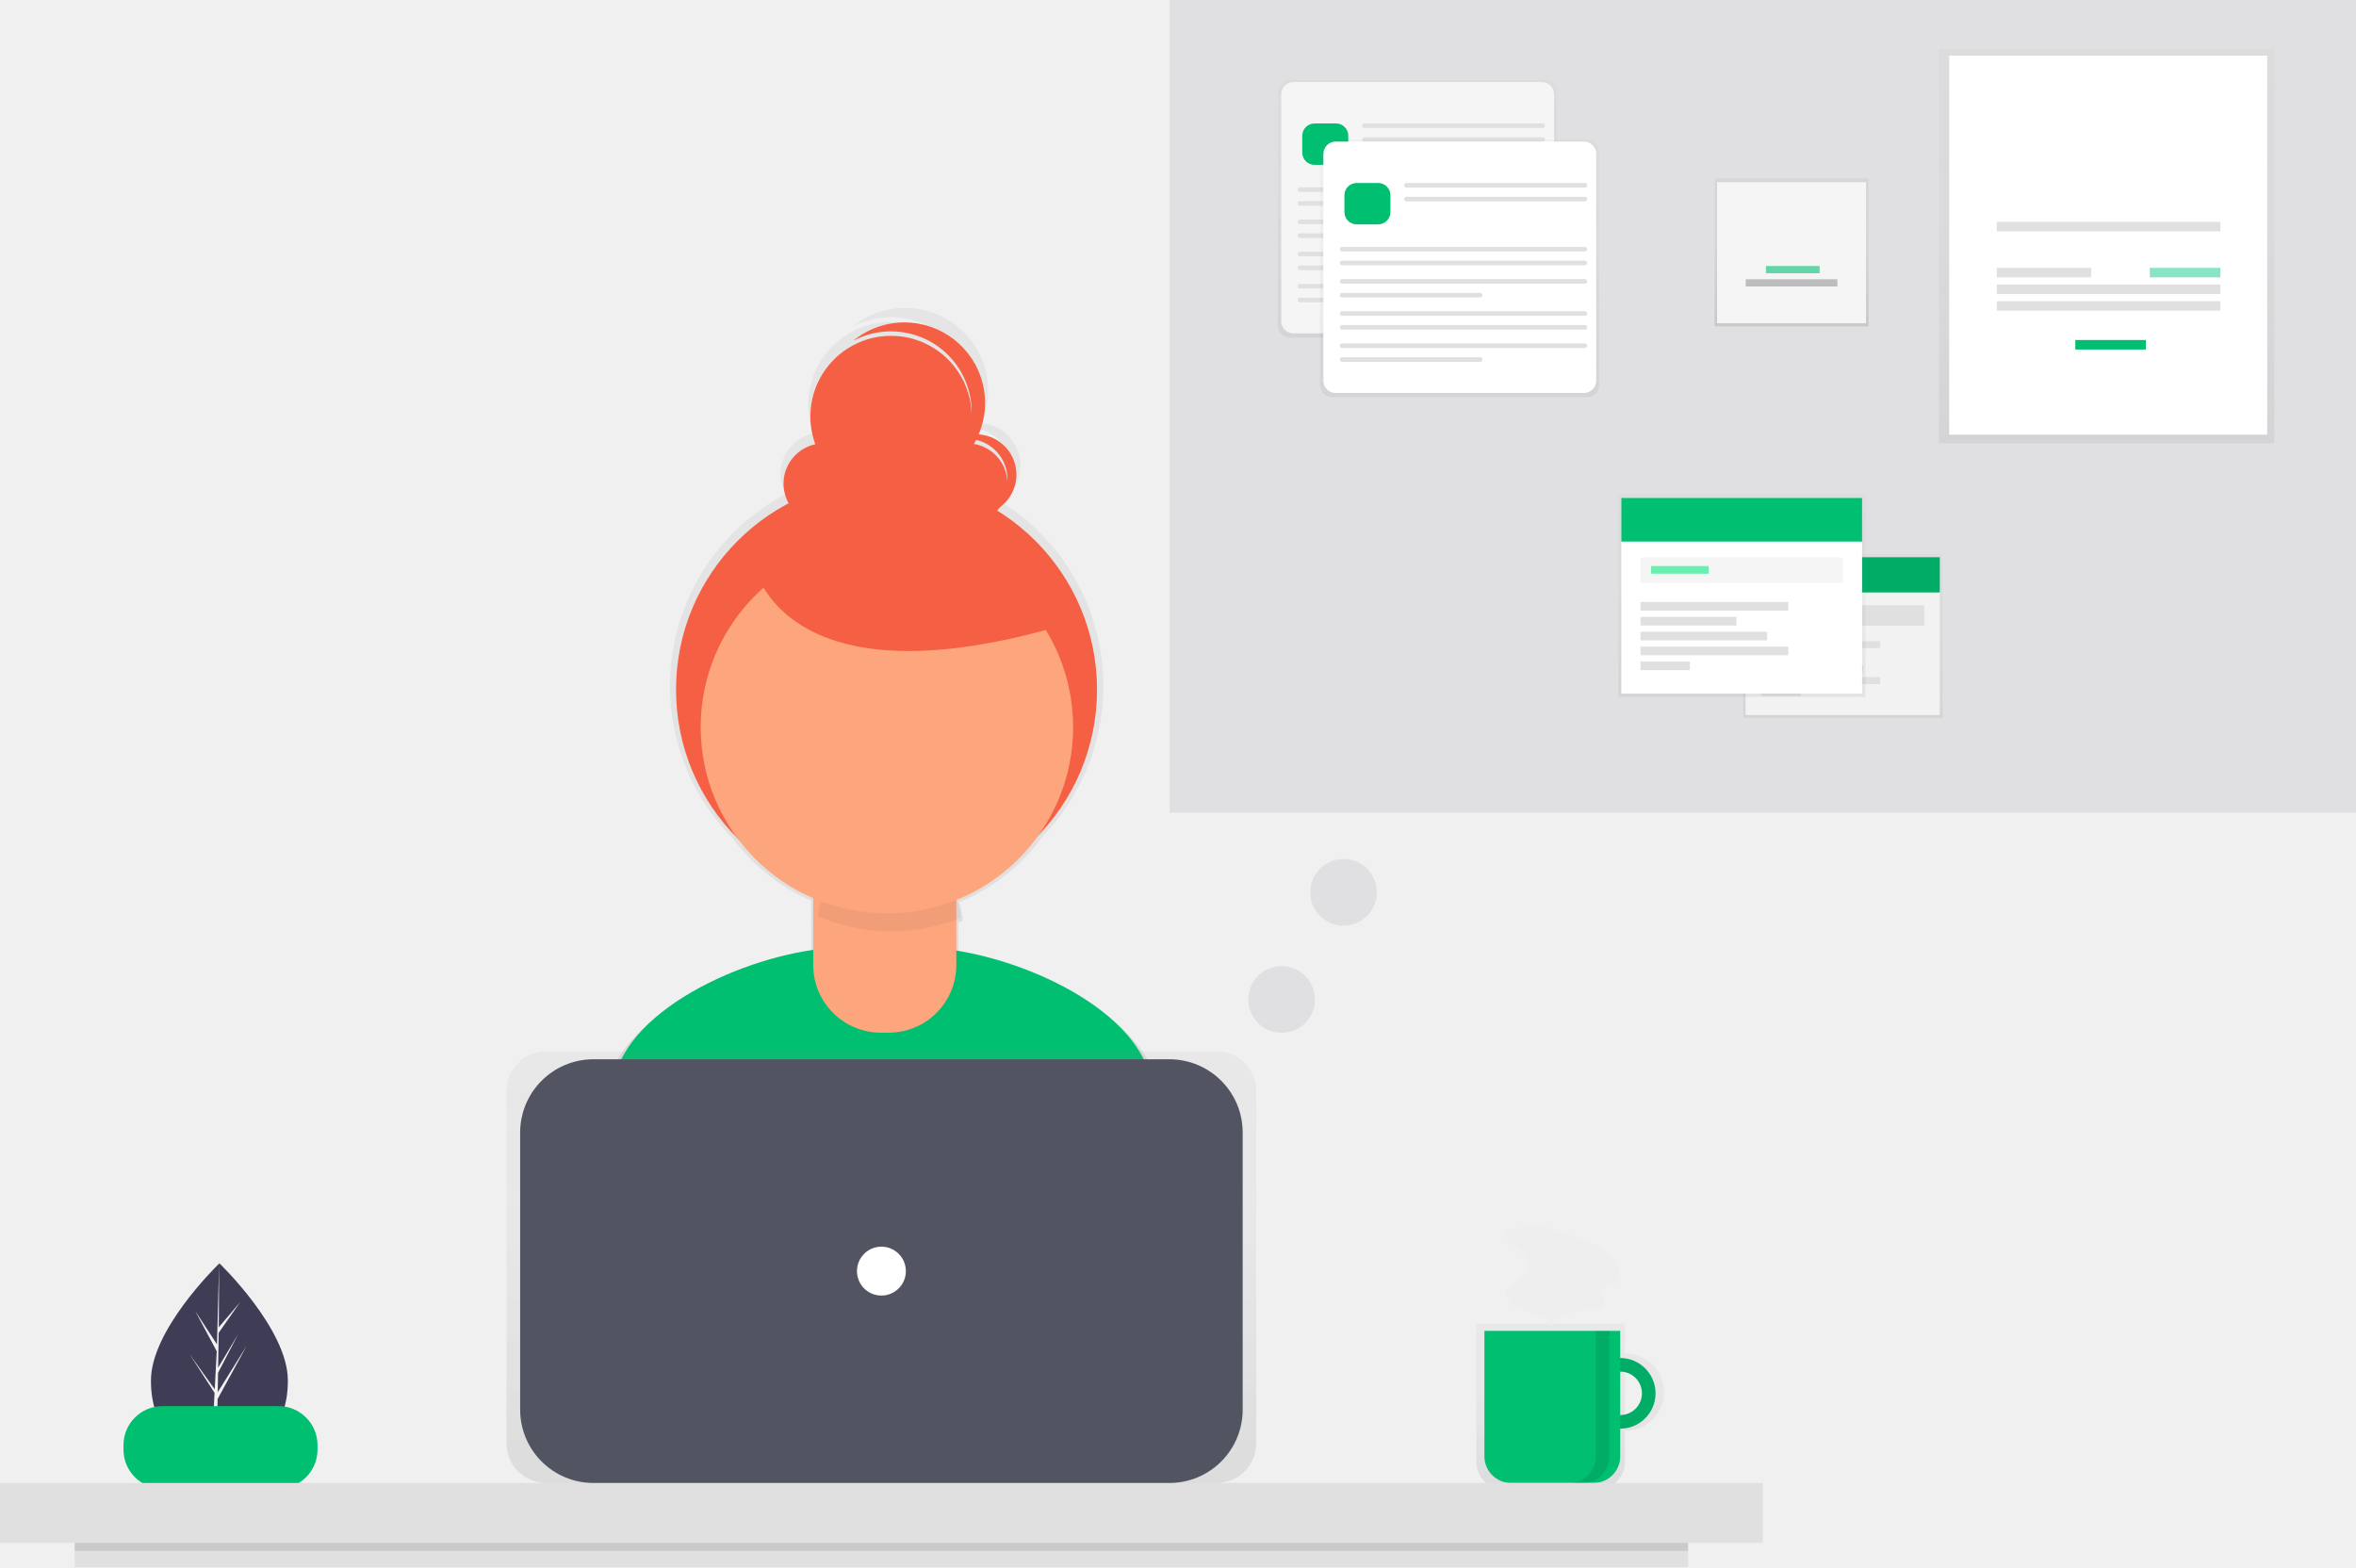
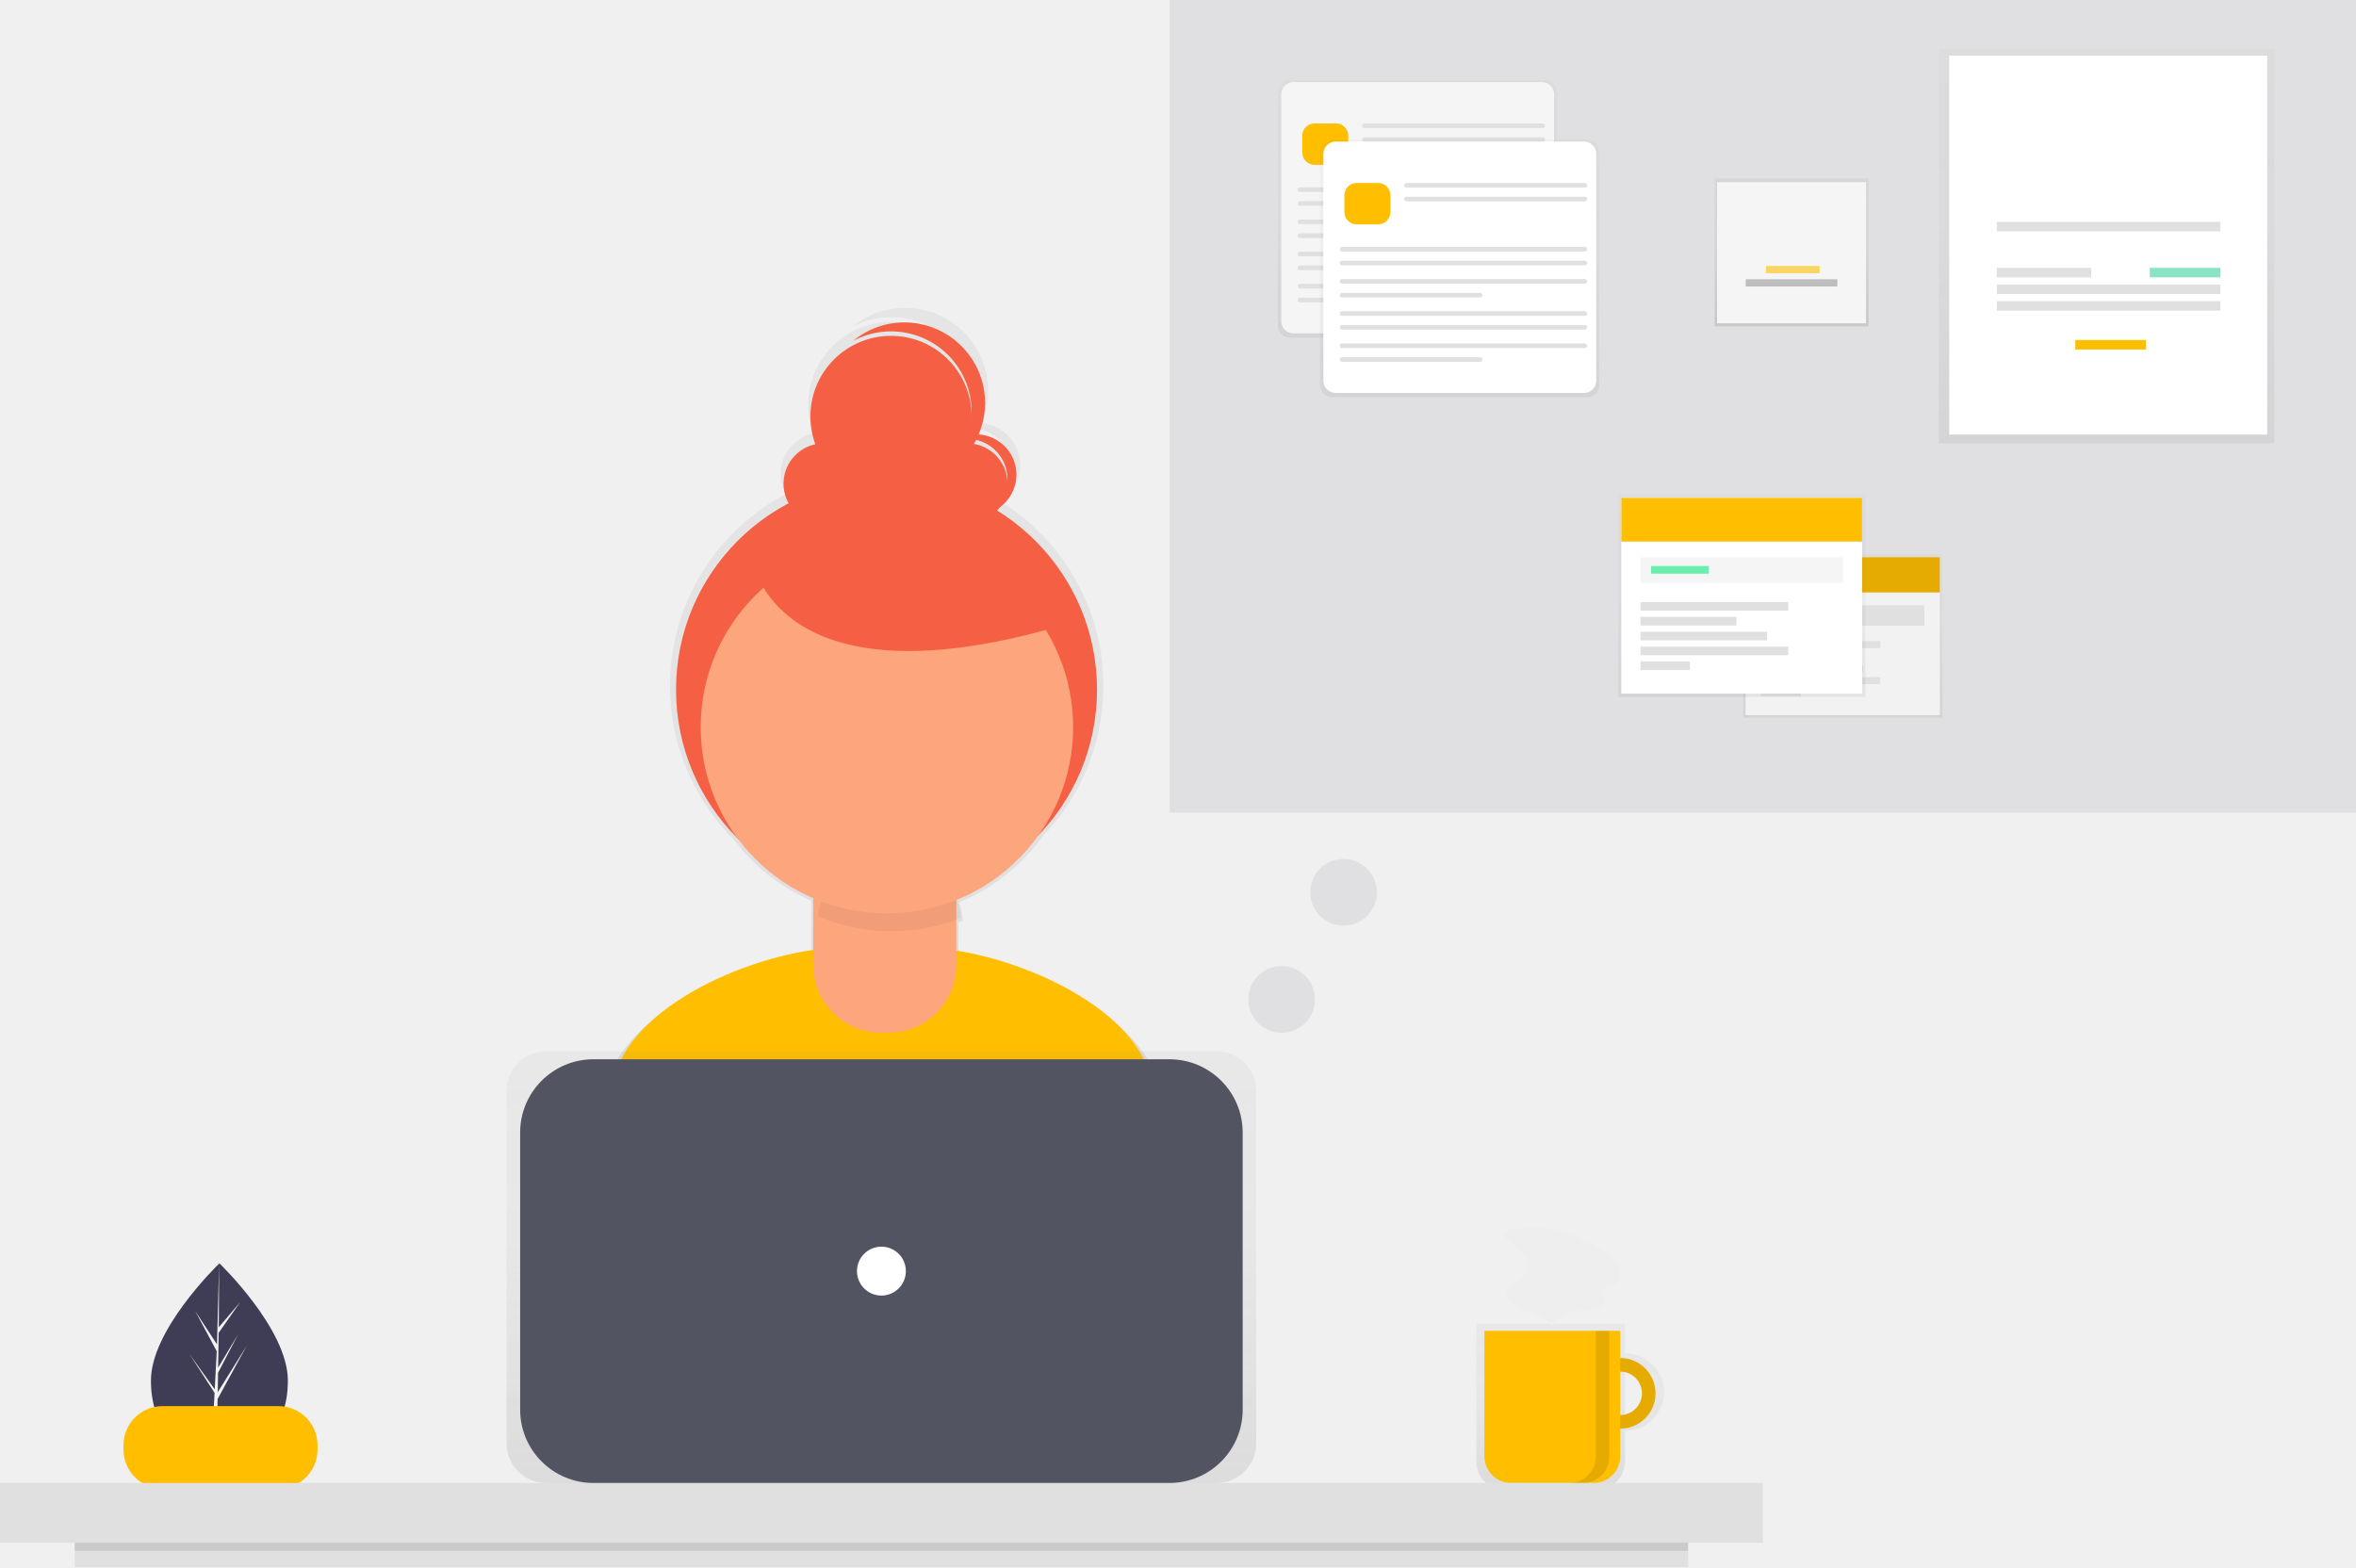
<svg xmlns="http://www.w3.org/2000/svg" xmlns:xlink="http://www.w3.org/1999/xlink" id="e96d43fc-c2ba-4d44-92c2-c0adf9da4e64" data-name="Layer 1" width="862.844" height="574" viewBox="0 0 862.844 574">
  <defs>
    <linearGradient id="bfa0f4d2-dcfa-4ef6-86fd-560f9baa573d" x1="491.814" y1="649.09" x2="491.814" y2="275.777" gradientUnits="userSpaceOnUse">
      <stop offset="0" stop-color="gray" stop-opacity="0.25" />
      <stop offset="0.535" stop-color="gray" stop-opacity="0.12" />
      <stop offset="1" stop-color="gray" stop-opacity="0.1" />
    </linearGradient>
    <linearGradient id="a8a26417-897b-4824-ba24-124e6df23ee1" x1="743.556" y1="708.815" x2="743.556" y2="647.802" xlink:href="#bfa0f4d2-dcfa-4ef6-86fd-560f9baa573d" />
    <linearGradient id="ab5b96a4-0813-40c0-b204-ab4c684c1095" x1="322.803" y1="543.162" x2="322.803" y2="385.061" xlink:href="#bfa0f4d2-dcfa-4ef6-86fd-560f9baa573d" />
    <linearGradient id="abf8dd20-0cff-4ae4-8a34-4657bd98ff8c" x1="519.121" y1="123.678" x2="519.121" y2="29.316" xlink:href="#bfa0f4d2-dcfa-4ef6-86fd-560f9baa573d" />
    <linearGradient id="be1ebc98-5a27-4b7e-a024-d61eab9032a4" x1="534.557" y1="145.484" x2="534.557" y2="51.121" xlink:href="#bfa0f4d2-dcfa-4ef6-86fd-560f9baa573d" />
    <linearGradient id="ef1bc669-8f5e-47d2-bcab-fb6965780cb0" x1="656.13" y1="119.518" x2="656.13" y2="65.397" xlink:href="#bfa0f4d2-dcfa-4ef6-86fd-560f9baa573d" />
    <linearGradient id="fdab1853-eb02-4945-888d-7e18210c292d" x1="771.514" y1="162.365" x2="771.514" y2="18.041" xlink:href="#bfa0f4d2-dcfa-4ef6-86fd-560f9baa573d" />
    <linearGradient id="abb561b1-6277-47b7-aebb-e0bd47f7b9cd" x1="674.919" y1="262.903" x2="674.919" y2="202.956" xlink:href="#bfa0f4d2-dcfa-4ef6-86fd-560f9baa573d" />
    <linearGradient id="bfa125eb-3859-436e-b673-157c8f5e610a" x1="637.959" y1="255.272" x2="637.959" y2="180.968" xlink:href="#bfa0f4d2-dcfa-4ef6-86fd-560f9baa573d" />
  </defs>
  <path d="M274,668.622c0,18.88-11.224,25.473-25.069,25.473-.322,0-.643-.003-.962-.012-.641-.014-1.277-.042-1.904-.087-12.496-.883-22.205-7.816-22.205-25.374,0-18.169,23.215-41.097,24.966-42.799l.003-.002c.066-.066.101-.099.101-.099S274,649.74,274,668.622Z" transform="translate(-168.578 -163)" fill="#3f3d56" />
  <path d="M248.016,691.207l9.17-12.812-9.193,14.218-.024,1.471c-.641-.014-1.277-.042-1.904-.087l.988-18.889-.007-.146.017-.028.092-1.784L237.94,658.895l9.243,12.916.023.378.747-14.272L240.064,643.189l7.985,12.221.777-29.587.003-.101v.099l-.129,23.332,7.853-9.25L248.668,651.162l-.207,12.779,7.334-12.263-7.365,14.145-.115,7.104,10.646-17.07L248.274,675.405Z" transform="translate(-168.578 -163)" fill="#f2f2f2" />
  <path d="M592.513,559.448c-6.698-24.313-43.889-42.233-72.908-46.858v-11.679q.805-.3,1.6-.617a25.804,25.804,0,0,0-1.394-6.844A70.433,70.433,0,0,0,550.67,469.043,79.358,79.358,0,0,0,535.001,346.702a15.57,15.57,0,0,0-6.962-28.683,30.391,30.391,0,0,0-47.312-35.306,30.382,30.382,0,0,1,44.653,26.83c0,.267-.016.53-.023.795a30.386,30.386,0,1,0-58.904,11.367,15.194,15.194,0,0,0-10.057,22.256,79.361,79.361,0,0,0-19.353,126.219,70.445,70.445,0,0,0,28.622,22.681v19.467c-29.326,4.19-67.946,22.442-74.694,47.355-5.881,21.71-12.158,45.552-15.281,59.55,26.771,18.811,82.945,29.856,118.149,29.856,33.448,0,88.118-9.969,114.101-27.098C605.125,606.611,598.65,581.722,592.513,559.448ZM538.886,334.869c0,.277-.011.551-.026.824a15.197,15.197,0,0,0-12.619-14.113q.441-.747.842-1.521A15.197,15.197,0,0,1,538.886,334.869Z" transform="translate(-168.578 -163)" fill="url(#bfa0f4d2-dcfa-4ef6-86fd-560f9baa573d)" />
-   <path d="M493.781,643.773c32.495,0,85.608-9.685,110.851-26.326-2.734-14.943-9.025-39.123-14.987-60.762-7.592-27.559-55.511-46.665-84.097-46.665H478.002c-28.674,0-76.662,19.216-84.159,46.893-5.713,21.091-11.811,44.254-14.846,57.854C405.005,633.042,459.579,643.773,493.781,643.773Z" transform="translate(-168.578 -163)" fill="#01bf71" />
+   <path d="M493.781,643.773c32.495,0,85.608-9.685,110.851-26.326-2.734-14.943-9.025-39.123-14.987-60.762-7.592-27.559-55.511-46.665-84.097-46.665H478.002c-28.674,0-76.662,19.216-84.159,46.893-5.713,21.091-11.811,44.254-14.846,57.854C405.005,633.042,459.579,643.773,493.781,643.773Z" transform="translate(-168.578 -163)" fill="#ffbe00" />
  <circle cx="324.68" cy="252.595" r="77.092" fill="#f55f44" />
  <path d="M303.866,306.181h40.335a6.035,6.035,0,0,1,6.035,6.035v41.242a24.78,24.78,0,0,1-24.78,24.78H322.611a24.78,24.78,0,0,1-24.78-24.78V312.216A6.035,6.035,0,0,1,303.866,306.181Z" fill="#fda57d" />
  <path d="M495.032,504.097a67.981,67.981,0,0,0,25.336-4.882,25.109,25.109,0,0,0-25.045-23.484H493.175a25.122,25.122,0,0,0-25.014,22.86A67.968,67.968,0,0,0,495.032,504.097Z" transform="translate(-168.578 -163)" opacity="0.05" />
  <circle cx="324.817" cy="266.344" r="68.203" fill="#fda57d" />
  <circle cx="301.717" cy="177.143" r="14.762" fill="#f55f44" />
  <circle cx="354.205" cy="177.143" r="14.762" fill="#f55f44" />
  <circle cx="326.32" cy="152.539" r="29.525" fill="#f55f44" />
  <path d="M526.063,322.1a14.693,14.693,0,0,0-8.238,2.512,14.755,14.755,0,0,1,13.196,26.141,14.754,14.754,0,0,0-4.958-28.653Z" transform="translate(-168.578 -163)" fill="#f55f44" />
  <path d="M499.819,281.094a29.403,29.403,0,0,0-18.777,6.74,29.522,29.522,0,0,1,32.633,48.851,29.521,29.521,0,0,0-13.856-55.59Z" transform="translate(-168.578 -163)" fill="#f55f44" />
  <path d="M444.05,368.027s8.201,54.129,111.537,24.604L504.74,348.344Z" transform="translate(-168.578 -163)" fill="#f55f44" />
-   <rect x="45.227" y="515.012" width="71.055" height="30.236" rx="14.297" fill="#01bf71" />
+   <rect x="45.227" y="515.012" width="71.055" height="30.236" rx="14.297" fill="#ffbe00" />
  <g opacity="0.7">
    <path d="M763.711,658.697V647.802H709.236V698.192a10.623,10.623,0,0,0,10.623,10.623h33.23a10.623,10.623,0,0,0,10.623-10.623V687.025a14.164,14.164,0,1,0,0-28.327Zm0,22.88V664.145a8.716,8.716,0,0,1,0,17.432Z" transform="translate(-168.578 -163)" fill="url(#a8a26417-897b-4824-ba24-124e6df23ee1)" />
  </g>
-   <path d="M761.959,660.403a12.932,12.932,0,1,0,12.932,12.932A12.932,12.932,0,0,0,761.959,660.403Zm0,20.89a7.958,7.958,0,1,1,7.958-7.958A7.958,7.958,0,0,1,761.959,681.293Z" transform="translate(-168.578 -163)" fill="#01bf71" />
+   <path d="M761.959,660.403a12.932,12.932,0,1,0,12.932,12.932A12.932,12.932,0,0,0,761.959,660.403Zm0,20.89a7.958,7.958,0,1,1,7.958-7.958A7.958,7.958,0,0,1,761.959,681.293Z" transform="translate(-168.578 -163)" fill="#ffbe00" />
  <path d="M761.959,660.403a12.932,12.932,0,1,0,12.932,12.932A12.932,12.932,0,0,0,761.959,660.403Zm0,20.89a7.958,7.958,0,1,1,7.958-7.958A7.958,7.958,0,0,1,761.959,681.293Z" transform="translate(-168.578 -163)" opacity="0.1" />
-   <path d="M543.642,487.455h49.739a0,0,0,0,1,0,0v45.957a9.75,9.75,0,0,1-9.75,9.75H553.392a9.75,9.75,0,0,1-9.75-9.75V487.455A0,0,0,0,1,543.642,487.455Z" fill="#01bf71" />
+   <path d="M543.642,487.455h49.739a0,0,0,0,1,0,0v45.957a9.75,9.75,0,0,1-9.75,9.75H553.392a9.75,9.75,0,0,1-9.75-9.75V487.455A0,0,0,0,1,543.642,487.455Z" fill="#ffbe00" />
  <rect y="543.162" width="645.606" height="21.885" fill="#e0e0e0" />
  <g opacity="0.7">
    <rect x="185.525" y="385.061" width="274.557" height="158.101" rx="14.5" fill="url(#ab5b96a4-0813-40c0-b204-ab4c684c1095)" />
  </g>
  <rect x="190.499" y="387.978" width="264.609" height="155.184" rx="26.835" fill="#535461" />
  <circle cx="322.803" cy="465.57" r="8.953" fill="#fff" />
  <rect x="27.356" y="565.047" width="590.894" height="8.953" fill="#e0e0e0" />
  <rect x="27.356" y="565.047" width="590.894" height="2.984" opacity="0.1" />
  <path d="M753.006,650.455v46.008a9.699,9.699,0,0,1-9.699,9.699h4.974a9.699,9.699,0,0,0,9.699-9.699V650.455Z" transform="translate(-168.578 -163)" opacity="0.1" />
  <path d="M722.035,613.373a2.904,2.904,0,0,0-2.196,1.115c-.652,1.183.53,2.516,1.609,3.329,1.993,1.501,4.094,2.976,5.449,5.072s1.78,5.02.299,7.029c-1.934,2.622-6.548,3.187-6.994,6.414-.287,2.072,1.505,3.84,3.32,4.88,4.48,2.566,10.256,3.251,13.501,7.267,1.342-2.761,4.345-4.356,7.338-5.038s6.103-.631,9.138-1.093a3.159,3.159,0,0,0,2.521-1.337c.848-1.722-1.569-3.786-.735-5.515.635-1.315,2.501-1.213,3.863-1.74,2.218-.858,3.133-3.713,2.504-6.007s-2.408-4.086-4.278-5.556c-5.04-3.961-11.101-6.29-17.231-7.965-2.851-.779-6.198-2.001-9.159-2.119C728.125,611.996,724.865,612.889,722.035,613.373Z" transform="translate(-168.578 -163)" fill="#eee" />
  <rect x="428.368" width="434.476" height="297.668" fill="#535461" opacity="0.1" />
  <g opacity="0.5">
    <rect x="467.983" y="29.316" width="102.276" height="94.362" rx="4.5" fill="url(#abf8dd20-0cff-4ae4-8a34-4657bd98ff8c)" />
  </g>
  <rect x="469.232" y="30.047" width="99.917" height="92.074" rx="4.5" fill="#f5f5f5" />
-   <rect x="476.932" y="45.213" width="16.85" height="15.165" rx="4.5" fill="#01bf71" />
+   <rect x="476.932" y="45.213" width="16.85" height="15.165" rx="4.5" fill="#ffbe00" />
  <rect x="498.838" y="45.213" width="66.985" height="1.685" rx="0.797" fill="#e0e0e0" />
  <rect x="498.838" y="50.268" width="66.985" height="1.685" rx="0.797" fill="#e0e0e0" />
  <rect x="475.247" y="68.616" width="90.576" height="1.685" rx="0.797" fill="#e0e0e0" />
  <rect x="475.247" y="73.671" width="90.576" height="1.685" rx="0.797" fill="#e0e0e0" />
  <rect x="475.247" y="80.411" width="90.576" height="1.685" rx="0.797" fill="#e0e0e0" />
  <rect x="475.247" y="85.467" width="52.236" height="1.685" rx="0.797" fill="#e0e0e0" />
  <rect x="475.247" y="92.19" width="90.576" height="1.685" rx="0.797" fill="#e0e0e0" />
  <rect x="475.247" y="97.245" width="90.576" height="1.685" rx="0.797" fill="#e0e0e0" />
  <rect x="475.247" y="103.986" width="90.576" height="1.685" rx="0.797" fill="#e0e0e0" />
  <rect x="475.247" y="109.041" width="52.236" height="1.685" rx="0.797" fill="#e0e0e0" />
  <g opacity="0.5">
    <rect x="483.419" y="51.121" width="102.276" height="94.362" rx="4.5" fill="url(#be1ebc98-5a27-4b7e-a024-d61eab9032a4)" />
  </g>
  <rect x="484.667" y="51.853" width="99.917" height="92.074" rx="4.5" fill="#fff" />
-   <rect x="492.367" y="67.018" width="16.85" height="15.165" rx="4.5" fill="#01bf71" />
+   <rect x="492.367" y="67.018" width="16.85" height="15.165" rx="4.5" fill="#ffbe00" />
  <rect x="514.273" y="67.018" width="66.985" height="1.685" rx="0.797" fill="#e0e0e0" />
  <rect x="514.273" y="72.073" width="66.985" height="1.685" rx="0.797" fill="#e0e0e0" />
  <rect x="490.682" y="90.422" width="90.576" height="1.685" rx="0.797" fill="#e0e0e0" />
  <rect x="490.682" y="95.477" width="90.576" height="1.685" rx="0.797" fill="#e0e0e0" />
  <rect x="490.682" y="102.217" width="90.576" height="1.685" rx="0.797" fill="#e0e0e0" />
  <rect x="490.682" y="107.272" width="52.236" height="1.685" rx="0.797" fill="#e0e0e0" />
  <rect x="490.682" y="113.996" width="90.576" height="1.685" rx="0.797" fill="#e0e0e0" />
  <rect x="490.682" y="119.051" width="90.576" height="1.685" rx="0.797" fill="#e0e0e0" />
  <rect x="490.682" y="125.791" width="90.576" height="1.685" rx="0.797" fill="#e0e0e0" />
  <rect x="490.682" y="130.846" width="52.236" height="1.685" rx="0.797" fill="#e0e0e0" />
  <rect x="627.965" y="65.397" width="56.331" height="54.122" fill="url(#ef1bc669-8f5e-47d2-bcab-fb6965780cb0)" />
  <rect x="628.848" y="66.722" width="54.563" height="51.692" fill="#f5f5f5" />
  <g opacity="0.6">
-     <rect x="646.741" y="97.428" width="19.66" height="2.651" fill="#01bf71" />
+     <rect x="646.741" y="97.428" width="19.66" height="2.651" fill="#ffbe00" />
  </g>
  <rect x="639.341" y="102.288" width="33.577" height="2.651" fill="#bdbdbd" />
  <g opacity="0.5">
    <rect x="710.096" y="18.041" width="122.835" height="144.324" fill="url(#fdab1853-eb02-4945-888d-7e18210c292d)" />
  </g>
  <rect x="713.871" y="20.364" width="116.447" height="138.807" fill="#fff" />
  <rect x="731.295" y="81.264" width="81.89" height="3.485" fill="#e0e0e0" />
  <rect x="731.295" y="104.204" width="81.89" height="3.485" fill="#e0e0e0" />
  <rect x="731.295" y="110.303" width="81.89" height="3.485" fill="#e0e0e0" />
  <rect x="731.295" y="98.106" width="34.556" height="3.485" fill="#e0e0e0" />
  <rect x="787.34" y="98.106" width="25.845" height="3.485" fill="#3ad29f" opacity="0.6" />
-   <rect x="760.043" y="124.532" width="25.845" height="3.485" fill="#01bf71" />
+   <rect x="760.043" y="124.532" width="25.845" height="3.485" fill="#ffbe00" />
  <g opacity="0.5">
    <rect x="638.426" y="202.956" width="72.986" height="59.948" fill="url(#abb561b1-6277-47b7-aebb-e0bd47f7b9cd)" />
  </g>
  <rect x="639.277" y="204.089" width="71.144" height="57.822" fill="#f2f2f2" />
-   <rect x="639.277" y="204.089" width="71.144" height="12.897" fill="#01bf71" />
+   <rect x="639.277" y="204.089" width="71.144" height="12.897" fill="#ffbe00" />
  <rect x="639.277" y="204.089" width="71.144" height="12.897" opacity="0.1" />
  <rect x="644.945" y="221.663" width="59.806" height="7.511" fill="#e0e0e0" />
  <rect x="644.945" y="234.843" width="43.65" height="2.551" fill="#e0e0e0" />
  <rect x="644.945" y="239.236" width="28.344" height="2.551" fill="#e0e0e0" />
  <rect x="644.945" y="243.629" width="37.414" height="2.551" fill="#e0e0e0" />
  <rect x="644.945" y="248.023" width="43.65" height="2.551" fill="#e0e0e0" />
  <rect x="644.945" y="252.416" width="14.597" height="2.551" fill="#e0e0e0" />
  <g opacity="0.5">
    <rect x="592.726" y="180.968" width="90.464" height="74.304" fill="url(#bfa125eb-3859-436e-b673-157c8f5e610a)" />
  </g>
  <rect x="593.78" y="182.374" width="88.181" height="71.669" fill="#fff" />
-   <rect x="593.78" y="182.374" width="88.181" height="15.985" fill="#01bf71" />
+   <rect x="593.78" y="182.374" width="88.181" height="15.985" fill="#ffbe00" />
  <rect x="600.807" y="204.155" width="74.128" height="9.31" fill="#f5f5f5" />
  <rect x="600.807" y="220.492" width="54.103" height="3.162" fill="#e0e0e0" />
  <rect x="600.807" y="225.937" width="35.132" height="3.162" fill="#e0e0e0" />
  <rect x="600.807" y="231.382" width="46.374" height="3.162" fill="#e0e0e0" />
  <rect x="600.807" y="236.828" width="54.103" height="3.162" fill="#e0e0e0" />
  <rect x="600.807" y="242.273" width="18.093" height="3.162" fill="#e0e0e0" />
  <rect x="604.671" y="207.317" width="21.079" height="2.811" fill="#69f0ae" />
  <circle cx="469.373" cy="366.072" r="12.214" fill="#535461" opacity="0.1" />
  <circle cx="492.057" cy="326.812" r="12.214" fill="#535461" opacity="0.1" />
</svg>
